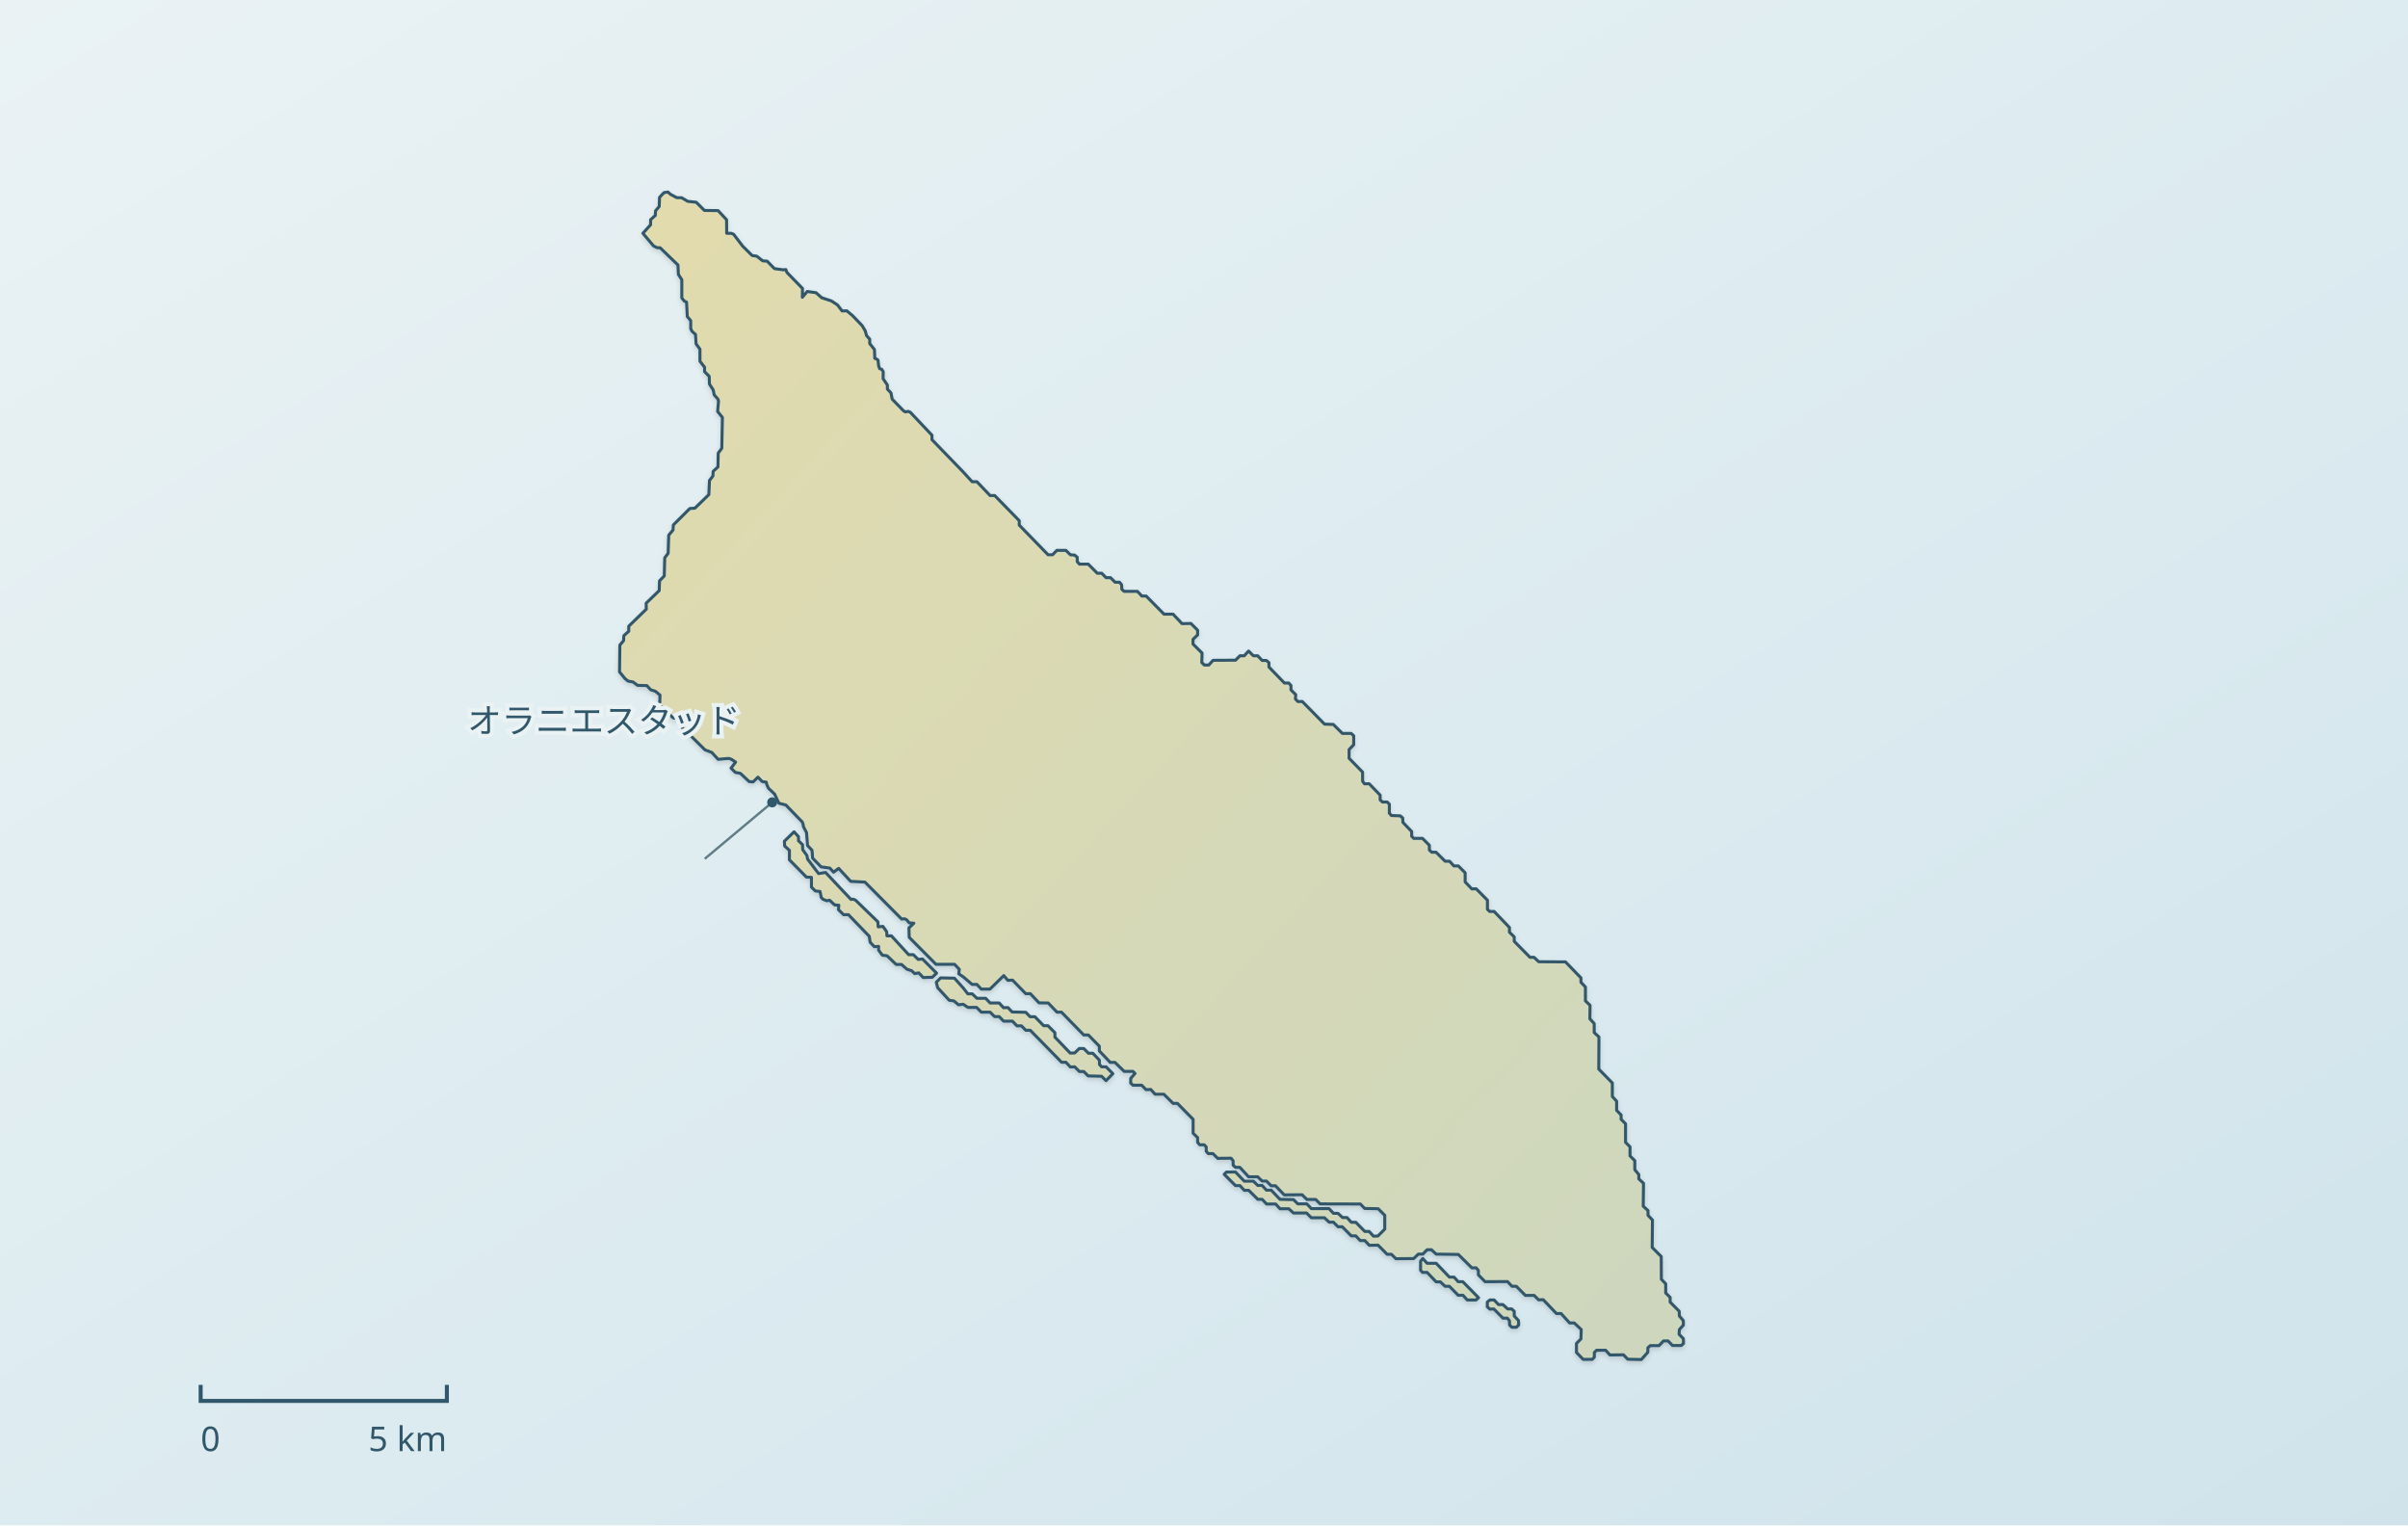
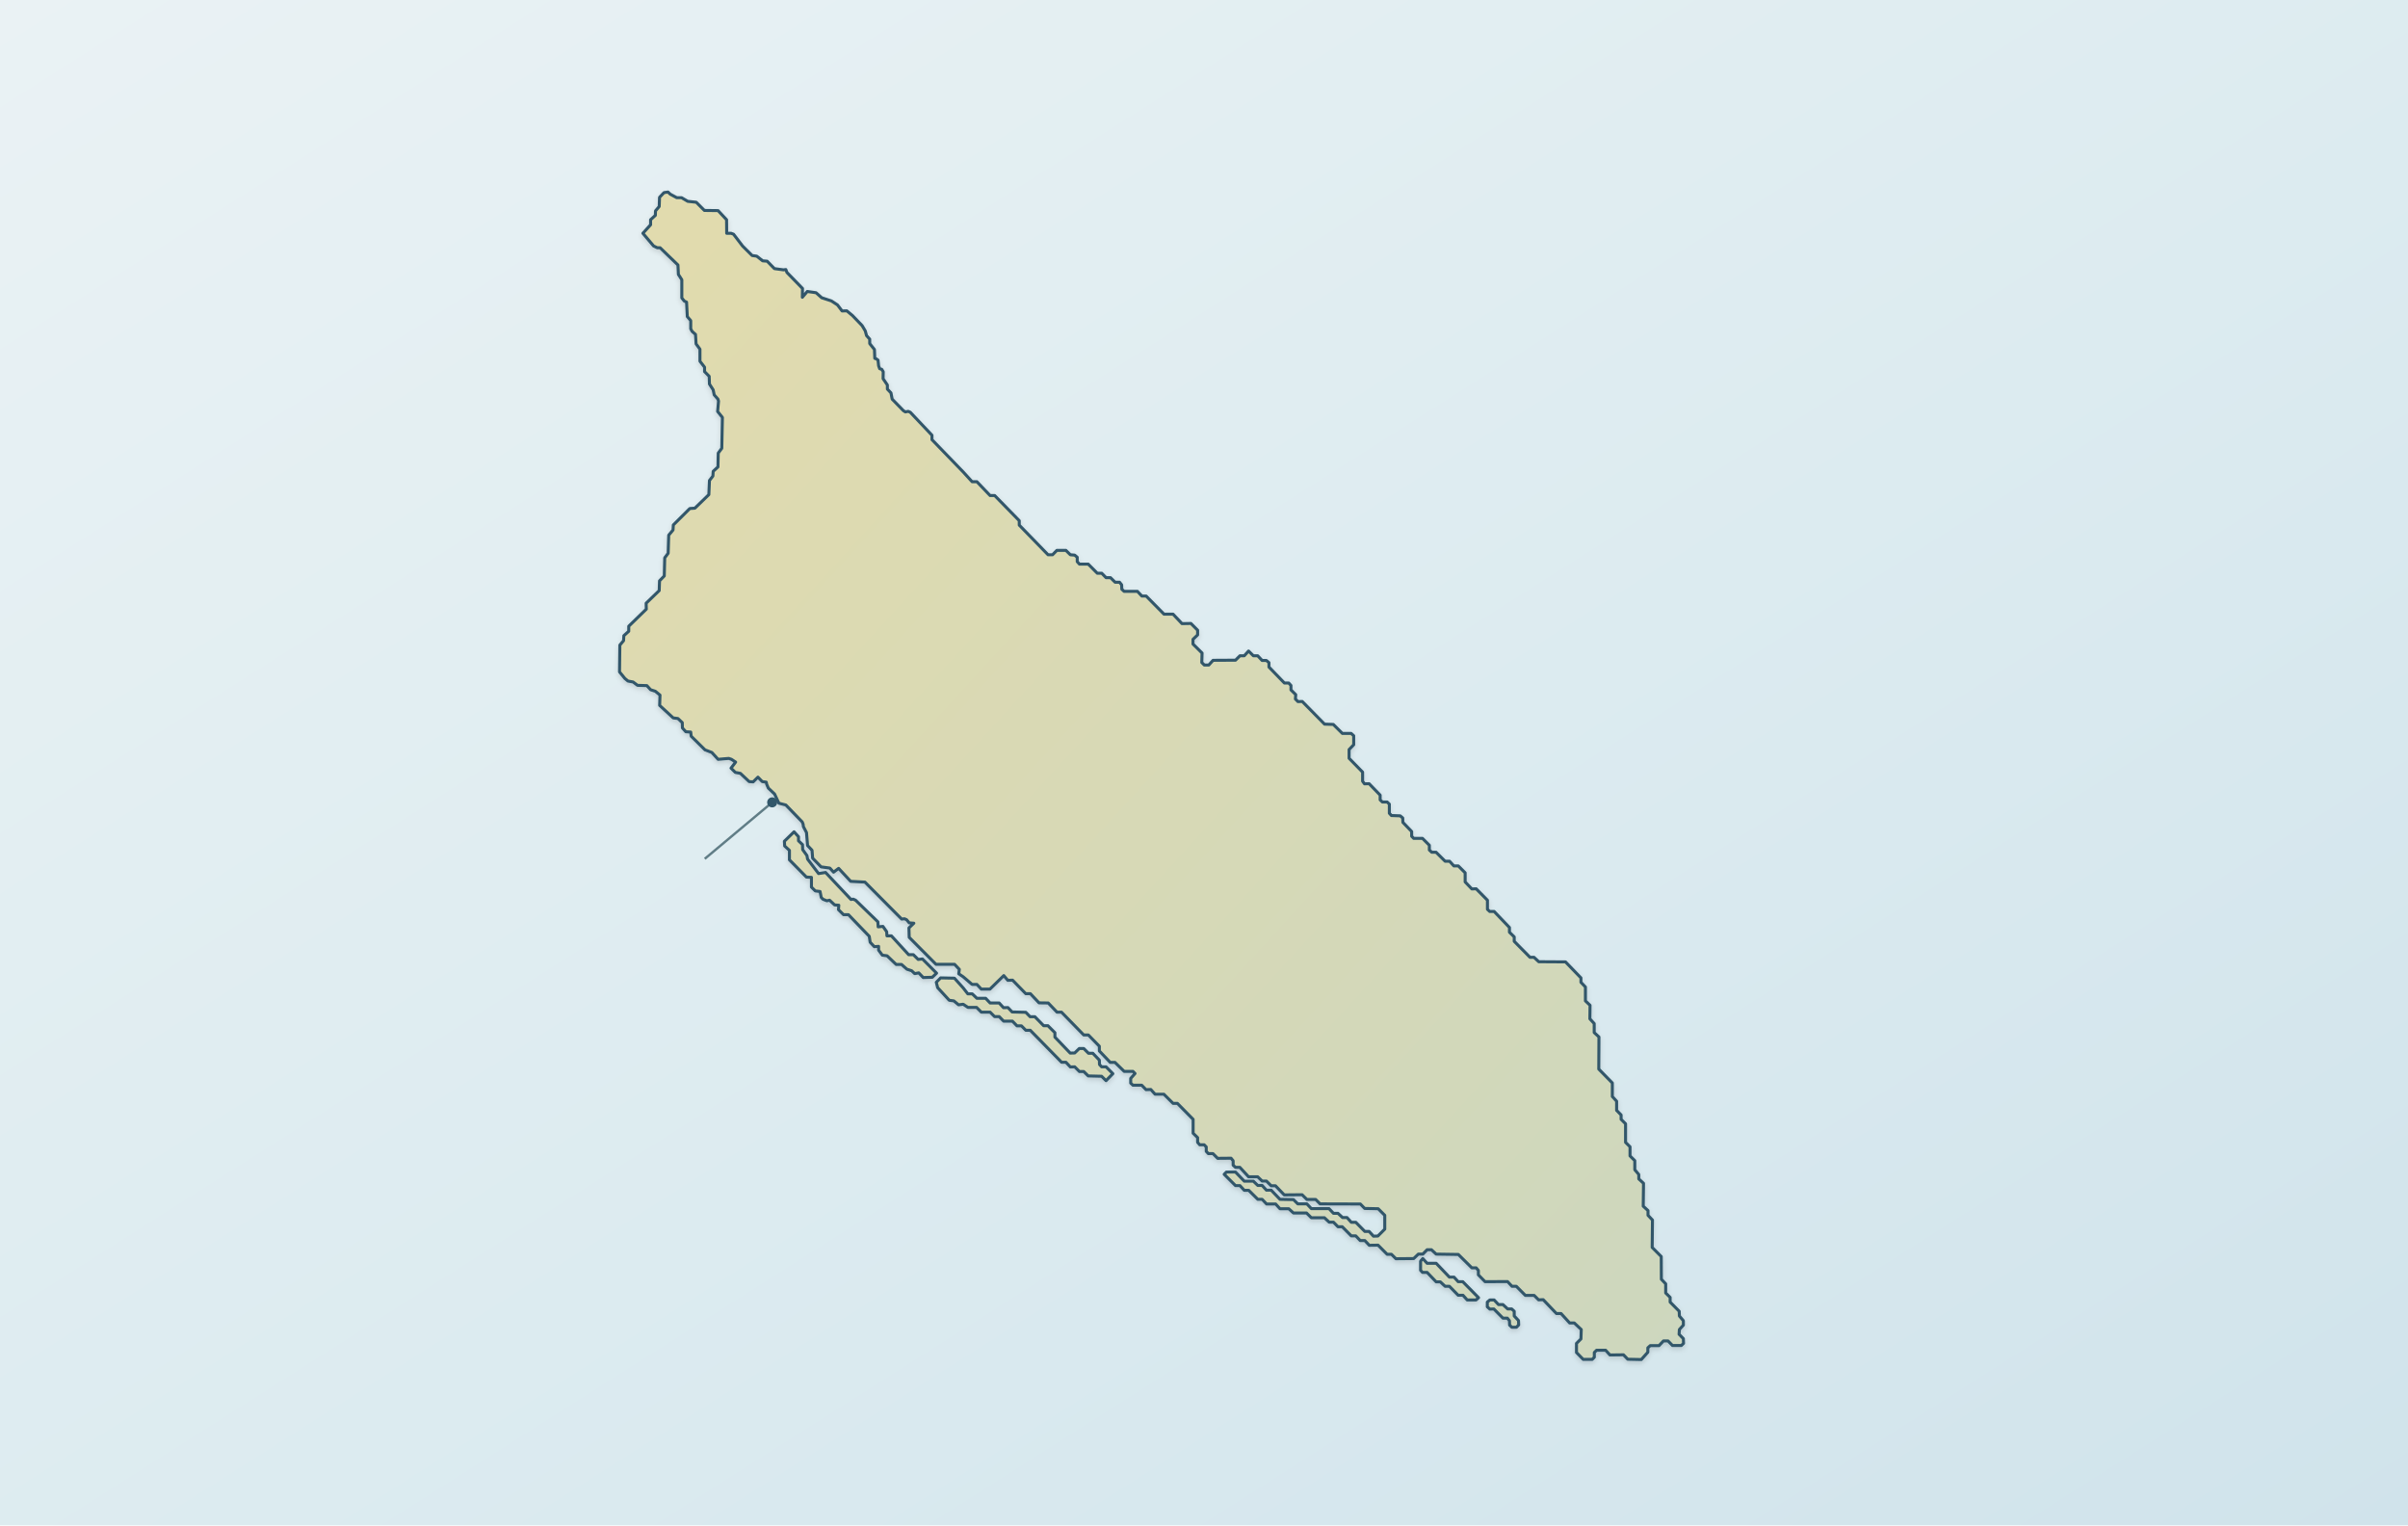
<svg xmlns="http://www.w3.org/2000/svg" width="1200" height="760" viewBox="0 0 1200 760" role="img" data-map-style="journey-atlas-region-map" data-map-projection="local-equirectangular-fit-v1" aria-labelledby="aruba-map-title aruba-map-desc">
  <defs>
    <linearGradient id="sea" x1="0" y1="0" x2="1" y2="1">
      <stop stop-color="#eaf2f4" />
      <stop offset="0.55" stop-color="#dcebf0" />
      <stop offset="1" stop-color="#d0e3eb" />
    </linearGradient>
    <linearGradient id="land" x1="0" y1="0" x2="1" y2="1">
      <stop stop-color="#e2dbad" />
      <stop offset="1" stop-color="#cdd7be" />
    </linearGradient>
    <filter id="shadow">
      <feDropShadow dx="0" dy="1.2" stdDeviation="1.2" flood-opacity=".14" />
    </filter>
  </defs>
  <rect width="1200" height="760" fill="url(#sea)" />
  <path id="aruba-land" d="M477.782,485.181 L478.067,482.971 L475.707,480.470 L466.450,480.470 L453.104,467.028 L452.961,462.339 L455.403,459.984 L453.104,459.817 L451.781,458.233 L450.744,457.775 L449.340,457.920 L431.029,439.497 L423.929,439.122 L417.927,432.661 L415.404,434.558 L413.553,432.515 L409.179,431.911 L404.967,427.576 L404.662,423.637 L402.445,421.282 L401.916,414.821 L400.369,411.862 L400.227,410.653 L399.779,409.528 L391.621,401.087 L388.142,400.191 L386.006,395.627 L382.893,392.667 L382.079,390.771 L381.855,389.708 L379.841,389.416 L377.705,387.207 L375.325,389.562 L373.331,389.416 L368.957,385.310 L366.454,384.852 L364.298,382.726 L366.597,379.704 L364.521,378.329 L363.179,377.870 L357.848,378.329 L354.736,374.911 L351.338,373.618 L344.441,366.803 L344.217,364.740 L341.776,364.594 L340.067,362.698 L340.006,360.051 L337.849,357.988 L335.489,357.696 L328.735,351.464 L328.897,346.317 L326.598,344.420 L324.218,343.649 L322.367,341.607 L317.708,341.461 L315.490,339.793 L312.967,339.335 L311.401,338.043 L308.735,334.771 L308.898,321.412 L310.750,319.223 L310.892,316.722 L313.333,314.513 L313.333,312.012 L322.082,303.509 L322.000,300.550 L328.511,294.256 L328.674,289.400 L331.034,286.961 L331.257,277.937 L332.966,275.666 L333.251,266.641 L335.408,264.057 L335.550,261.556 L343.770,253.366 L346.292,253.199 L353.250,246.446 L353.556,239.402 L355.264,237.193 L355.407,234.838 L357.787,232.650 L357.930,225.730 L359.700,223.375 L360.005,207.974 L357.625,205.014 L358.072,199.867 L357.787,198.866 L355.916,196.741 L355.407,194.240 L353.556,191.364 L353.413,187.487 L351.114,185.153 L351.114,182.944 L348.815,179.984 L348.815,173.982 L346.882,171.335 L346.597,166.625 L344.889,165.104 L344.217,163.812 L344.217,159.727 L342.508,157.747 L342.142,150.536 L341.043,150.015 L339.782,148.494 L339.782,139.386 L338.073,136.718 L337.849,132.029 L328.958,123.443 L327.555,123.443 L325.703,122.546 L320.373,116.232 L324.218,112.001 L324.218,109.479 L326.598,107.291 L326.659,105.082 L328.511,102.893 L328.674,98.329 L330.891,95.974 L332.885,95.682 L334.004,96.745 L337.259,98.496 L339.639,98.496 L342.732,100.309 L346.964,100.768 L351.033,104.852 L357.848,104.936 L362.080,109.479 L362.141,116.232 L364.298,116.232 L365.559,116.690 L370.076,122.609 L374.816,127.319 L377.115,127.632 L380.065,129.966 L382.303,130.133 L385.924,133.842 L390.441,134.447 L391.621,134.301 L392.150,135.739 L399.922,143.721 L399.840,148.118 L402.302,145.222 L406.676,145.847 L409.484,148.348 L414.306,149.932 L417.337,151.912 L419.636,154.933 L421.996,154.871 L424.824,157.226 L429.626,162.228 L431.192,164.875 L431.843,167.230 L433.410,168.980 L433.410,171.189 L435.770,174.149 L435.933,178.546 L436.746,178.838 L437.560,179.443 L437.845,182.256 L438.374,183.694 L439.412,184.007 L440.144,185.215 L440.083,188.696 L442.219,191.822 L442.219,193.865 L444.010,195.761 L444.600,198.866 L450.215,204.639 L451.191,205.244 L452.595,204.952 L453.633,205.410 L464.436,216.852 L464.436,219.061 L480.000,235.151 L484.435,240.007 L486.816,240.007 L493.407,246.905 L495.706,246.905 L507.934,259.430 L507.934,261.640 L522.297,276.416 L524.515,276.416 L526.672,274.228 L531.188,274.228 L533.406,276.416 L535.562,276.583 L536.824,277.645 L536.824,279.834 L537.922,281.063 L542.297,281.063 L546.813,285.607 L549.031,285.607 L551.187,287.816 L553.405,287.816 L555.704,290.088 L557.922,290.088 L558.959,291.380 L559.041,293.568 L560.160,294.631 L566.812,294.631 L569.030,296.986 L571.187,296.986 L580.077,306.010 L584.594,306.010 L589.029,310.720 L593.485,310.637 L596.821,313.992 L596.821,316.326 L594.522,318.536 L594.522,320.891 L599.039,325.371 L598.896,330.082 L600.158,331.353 L602.375,331.353 L604.512,328.998 L615.701,328.935 L617.919,326.726 L620.076,326.726 L622.212,324.371 L624.592,326.726 L626.749,326.726 L628.966,329.081 L631.103,329.081 L632.364,330.144 L632.364,332.353 L640.075,340.314 L642.231,340.314 L643.330,341.523 L643.330,343.732 L645.710,346.087 L645.548,348.276 L646.809,349.568 L648.966,349.505 L660.074,360.801 L664.448,360.947 L668.965,365.428 L673.339,365.428 L674.600,366.574 L674.600,371.055 L672.301,373.473 L672.301,377.808 L679.036,384.706 L679.036,389.249 L679.992,390.541 L682.291,390.479 L687.784,396.168 L687.784,398.524 L688.883,399.586 L691.263,399.586 L692.362,400.649 L692.362,405.193 L693.399,406.339 L697.773,406.485 L699.035,407.548 L699.116,409.736 L703.490,414.300 L703.490,416.655 L704.508,417.718 L708.882,417.718 L712.300,421.136 L712.300,423.491 L713.480,424.616 L715.636,424.616 L720.153,429.097 L722.371,429.097 L724.527,431.452 L726.745,431.452 L730.142,434.870 L730.142,439.414 L733.479,442.915 L735.636,442.832 L741.251,448.521 L741.251,453.065 L742.370,454.127 L744.587,454.127 L752.217,462.110 L752.217,464.465 L754.597,466.799 L754.597,469.008 L762.450,476.969 L764.444,476.969 L766.825,479.178 L780.151,479.262 L787.841,487.223 L787.841,489.411 L790.079,491.766 L790.079,498.686 L792.378,500.874 L792.297,507.626 L794.453,509.981 L794.453,514.462 L796.813,516.651 L796.732,532.677 L803.486,539.576 L803.486,546.328 L805.623,548.683 L805.623,553.227 L807.861,555.519 L807.861,557.707 L810.078,559.917 L810.078,569.170 L812.296,571.379 L812.296,575.922 L814.676,578.277 L814.676,582.821 L816.670,585.176 L816.670,587.385 L819.030,589.573 L818.888,600.973 L821.268,603.162 L821.268,605.517 L823.486,607.872 L823.343,621.523 L827.860,626.066 L827.921,637.383 L830.077,639.654 L830.077,644.219 L832.295,646.407 L832.295,648.762 L836.812,653.326 L836.893,655.681 L838.887,658.036 L838.887,660.224 L836.893,662.434 L836.750,664.789 L838.887,666.977 L838.968,669.332 L837.849,670.395 L833.475,670.395 L831.257,668.123 L828.958,668.123 L826.741,670.457 L822.367,670.457 L821.187,671.541 L821.187,673.729 L817.931,677.377 L811.177,677.231 L809.041,675.022 L802.286,675.105 L800.150,672.750 L795.633,672.750 L794.514,673.875 L794.514,676.230 L793.477,677.293 L788.960,677.293 L785.623,673.875 L785.623,669.332 L787.841,667.123 L788.004,662.434 L784.525,659.162 L782.226,659.162 L777.933,654.451 L775.634,654.451 L769.042,647.553 L766.743,647.636 L764.526,645.427 L760.151,645.427 L755.635,640.884 L753.478,640.884 L751.261,638.529 L740.071,638.591 L736.734,635.194 L736.734,632.985 L735.636,631.693 L733.479,631.693 L726.745,625.024 L715.697,624.857 L713.337,622.669 L711.181,622.669 L709.045,624.857 L706.807,624.857 L704.508,627.066 L695.637,627.150 L693.399,624.941 L691.263,624.941 L686.746,620.397 L682.372,620.460 L680.155,618.105 L677.856,618.105 L675.638,615.770 L673.400,615.770 L668.883,611.206 L666.747,611.206 L664.509,608.935 L662.373,608.935 L659.993,606.725 L653.482,606.725 L651.102,604.370 L644.591,604.370 L642.231,602.245 L637.857,602.245 L635.701,599.890 L631.184,599.890 L628.966,597.555 L626.810,597.555 L622.293,593.075 L620.076,593.075 L617.919,590.720 L615.701,590.720 L610.066,585.092 L611.185,583.967 L615.701,583.967 L620.076,588.510 L624.592,588.510 L626.810,590.636 L628.966,590.636 L631.103,592.991 L633.483,592.991 L637.857,597.555 L644.591,597.701 L646.748,599.827 L651.265,599.827 L653.482,602.182 L662.292,602.182 L664.509,604.516 L666.747,604.516 L669.046,606.642 L671.264,606.642 L673.400,608.997 L675.638,608.997 L680.155,613.561 L682.291,613.561 L684.447,615.916 L686.665,615.833 L690.083,612.415 L690.083,605.517 L686.807,602.245 L680.073,602.099 L677.917,599.890 L657.856,599.827 L655.639,597.618 L651.265,597.618 L648.884,595.263 L639.993,595.346 L635.619,590.803 L633.483,590.803 L631.103,588.448 L628.966,588.448 L626.749,586.322 L622.212,586.322 L617.858,581.612 L615.701,581.612 L614.521,580.549 L614.521,578.340 L613.484,577.069 L606.811,577.131 L604.451,574.776 L602.152,574.776 L601.114,573.651 L601.114,571.442 L600.076,570.379 L597.859,570.379 L596.821,569.170 L596.821,566.815 L594.583,564.627 L594.583,557.707 L586.750,549.746 L584.594,549.746 L579.996,545.182 L575.622,545.182 L573.486,542.827 L571.105,542.910 L568.969,540.701 L564.595,540.701 L563.476,539.659 L563.476,537.304 L565.632,534.866 L564.595,533.803 L560.221,533.803 L555.623,529.322 L553.263,529.322 L547.851,523.632 L547.851,521.277 L542.378,515.671 L540.079,515.671 L528.971,504.292 L526.733,504.292 L522.379,499.728 L517.781,499.665 L513.488,495.101 L511.189,495.101 L504.597,488.348 L502.217,488.432 L500.223,486.077 L493.326,492.829 L489.033,492.829 L486.816,490.474 L484.435,490.474 L480.000,486.681 L477.782,485.181 Z M466.735,484.868 L464.599,486.910 L460.082,487.056 L457.844,484.722 L455.850,485.097 L454.304,483.659 L451.924,482.888 L449.259,480.533 L446.593,480.533 L442.077,476.219 L439.696,475.906 L437.845,473.405 L437.845,471.509 L435.709,471.676 L433.634,469.466 L433.186,466.507 L422.810,455.732 L420.369,455.732 L417.846,453.231 L418.009,451.022 L415.933,450.876 L413.411,448.521 L412.068,448.813 L410.155,448.063 L409.260,447.146 L408.670,444.186 L406.290,443.894 L404.377,441.998 L404.377,437.142 L401.855,436.996 L393.411,428.410 L393.411,423.699 L391.031,421.511 L390.889,419.156 L395.710,414.446 L397.928,416.884 L397.928,418.927 L399.922,420.823 L400.003,423.324 L402.139,426.284 L402.445,428.034 L407.917,435.245 L411.417,434.704 L424.071,448.146 L425.190,448.000 L426.370,448.521 L437.479,459.296 L437.621,461.797 L440.002,461.568 L441.853,464.214 L441.995,466.278 L444.213,466.278 L452.819,475.677 L455.179,475.677 L457.559,478.032 L459.696,477.803 L466.735,484.868 Z M475.626,487.369 L480.000,492.225 L482.299,495.184 L484.517,495.184 L486.816,497.393 L491.190,497.393 L493.407,499.728 L497.924,499.728 L500.081,502.083 L502.298,502.020 L504.373,504.208 L511.189,504.375 L513.325,506.563 L515.706,506.563 L520.080,511.044 L522.216,511.044 L525.695,514.525 L525.695,516.734 L533.324,524.695 L535.562,524.633 L537.841,522.423 L540.079,522.423 L542.439,524.779 L544.596,524.779 L547.851,528.196 L547.932,530.406 L548.970,531.531 L551.187,531.531 L554.585,534.949 L551.187,538.429 L548.970,536.241 L542.297,536.074 L540.079,533.886 L537.922,533.886 L535.562,531.531 L533.406,531.614 L531.188,529.259 L529.032,529.259 L513.407,513.316 L511.189,513.316 L509.032,511.128 L506.815,511.128 L504.516,508.773 L500.142,508.773 L497.924,506.501 L495.625,506.501 L493.407,504.292 L489.033,504.292 L486.673,501.937 L482.380,501.937 L480.000,500.353 L477.701,500.645 L475.341,498.686 L473.042,498.373 L467.264,492.079 L466.593,489.411 L468.749,487.223 L475.626,487.369 Z M707.926,632.902 L707.926,628.358 L709.045,627.066 L711.181,629.421 L715.697,629.421 L722.289,636.320 L724.588,636.320 L726.663,638.591 L728.962,638.591 L736.816,646.574 L735.554,647.699 L731.180,647.699 L729.044,645.344 L726.663,645.344 L722.289,640.884 L720.153,640.884 L717.773,638.675 L715.697,638.675 L711.181,633.965 L708.882,633.965 L707.926,632.902 Z M741.190,651.117 L741.190,648.762 L742.451,647.699 L744.587,647.699 L746.744,649.991 L748.962,649.991 L751.342,652.180 L753.336,652.180 L754.597,653.326 L754.597,655.681 L756.733,657.953 L756.815,660.141 L755.696,661.287 L753.417,661.287 L752.298,660.224 L752.217,658.036 L751.179,656.744 L748.962,656.744 L744.445,652.180 L742.451,652.263 L741.190,651.117 Z" fill="url(#land)" fill-rule="evenodd" stroke="#31576a" stroke-width="1.5" stroke-linejoin="round" filter="url(#shadow)" />
  <g id="hero-marker" data-latitude="12.49885" data-longitude="-69.90647" data-x="729.413" data-y="451.433" />
  <g id="scene-marker-1" data-latitude="12.524438" data-longitude="-69.928554" data-x="670.523" data-y="381.535" />
  <g id="scene-marker-2" data-latitude="12.48722" data-longitude="-69.94028" data-x="639.253" data-y="483.203" />
  <g id="scene-marker-3" data-latitude="12.613741" data-longitude="-70.051336" data-x="343.104" data-y="137.588" />
  <g id="scene-marker-4" data-latitude="12.5513" data-longitude="-70.056446" data-x="329.477" data-y="308.157" />
  <g id="scene-marker-5" data-latitude="12.57478" data-longitude="-70.04903" data-x="349.253" data-y="244.017" />
  <path d="M384.803,399.780 L351.203,427.900" stroke="#607d86" stroke-width="1.2" fill="none" />
  <circle cx="384.803" cy="399.780" r="2.5" fill="#31576a" />
  <g id="scene-marker-6" data-latitude="12.517759" data-longitude="-70.035699" data-x="384.803" data-y="399.780" data-label-x="351.203" data-label-y="427.900" />
  <g id="scene-marker-7" data-latitude="12.530835" data-longitude="-69.996391" data-x="489.624" data-y="364.061" />
  <g id="scene-marker-8" data-latitude="12.57601" data-longitude="-70.010977" data-x="450.728" data-y="240.657" />
-   <text x="368.920" y="357.786" text-anchor="end" dominant-baseline="central" fill="#31576a" font-family="Noto Sans JP, sans-serif" font-size="17" paint-order="stroke" stroke="#eaf2f4" stroke-width="4">オラニエスタッド</text>
-   <g fill="#31576a" stroke="#31576a" stroke-width="2">
-     <path d="M100,690v8h122.695v-8" fill="none" />
-     <text x="100" y="723" stroke="none" font-family="sans-serif" font-size="17">0</text>
-     <text x="222.695" y="723" text-anchor="end" stroke="none" font-family="sans-serif" font-size="17">5 km</text>
-   </g>
</svg>
